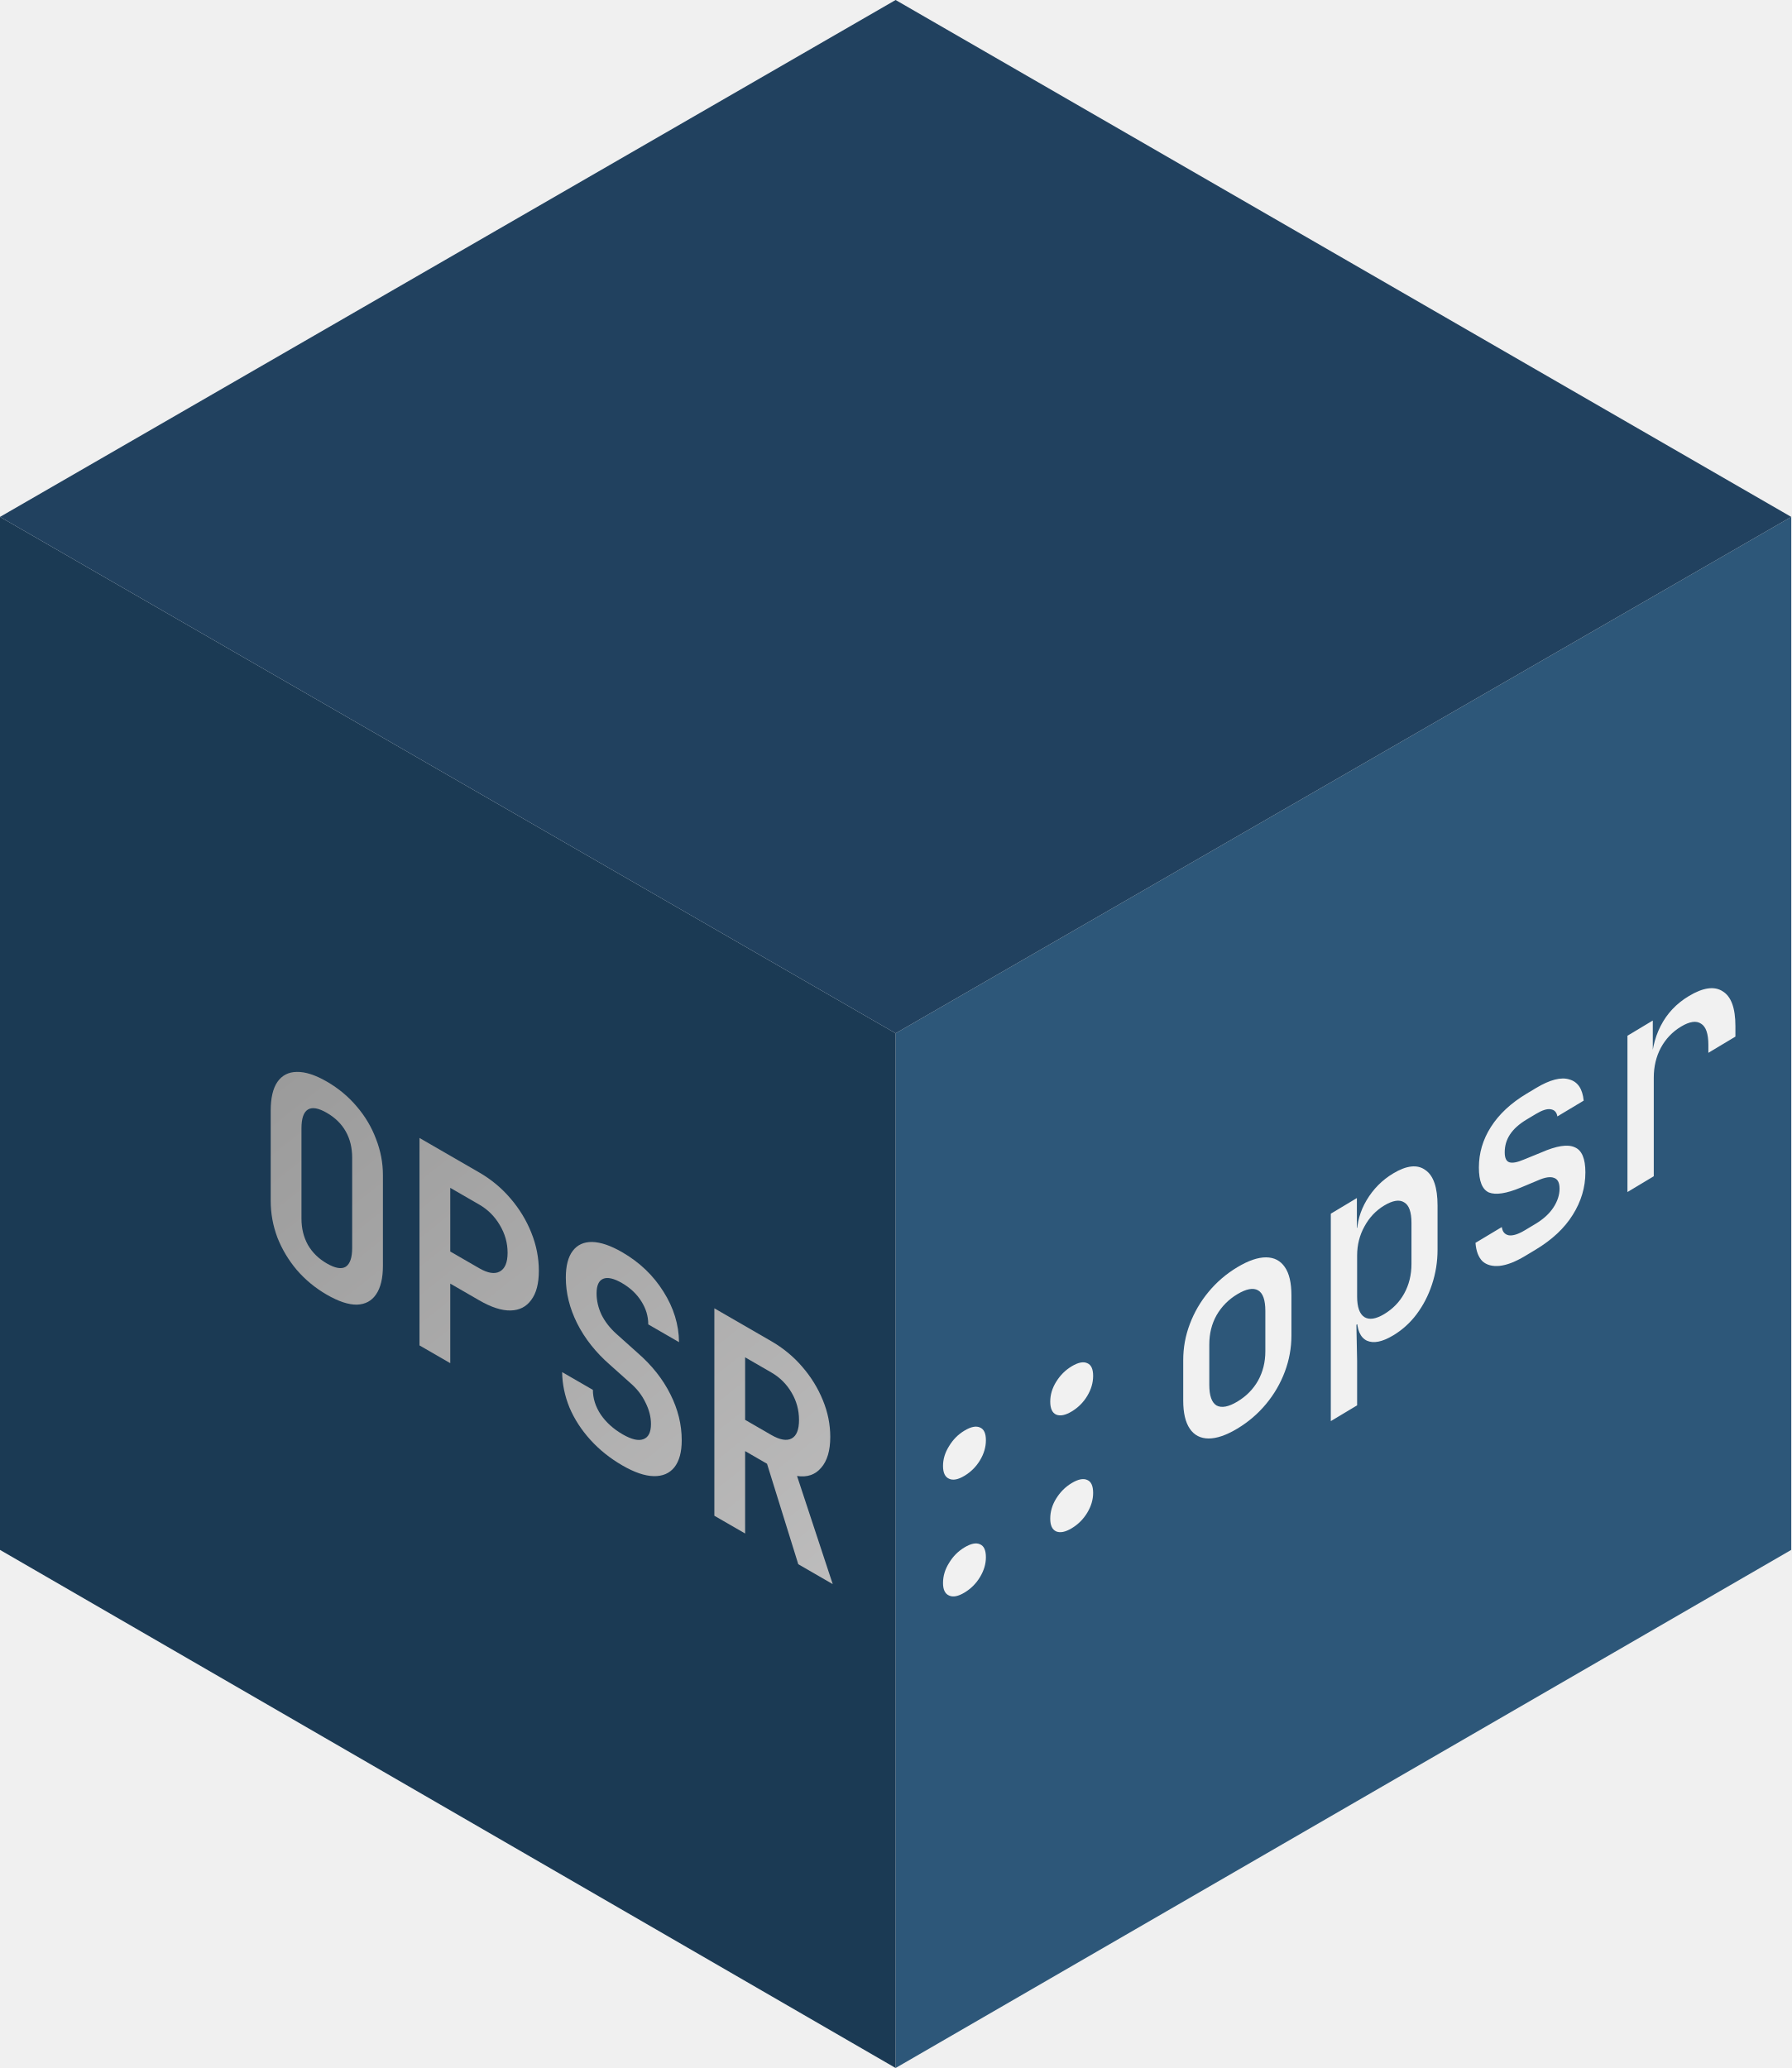
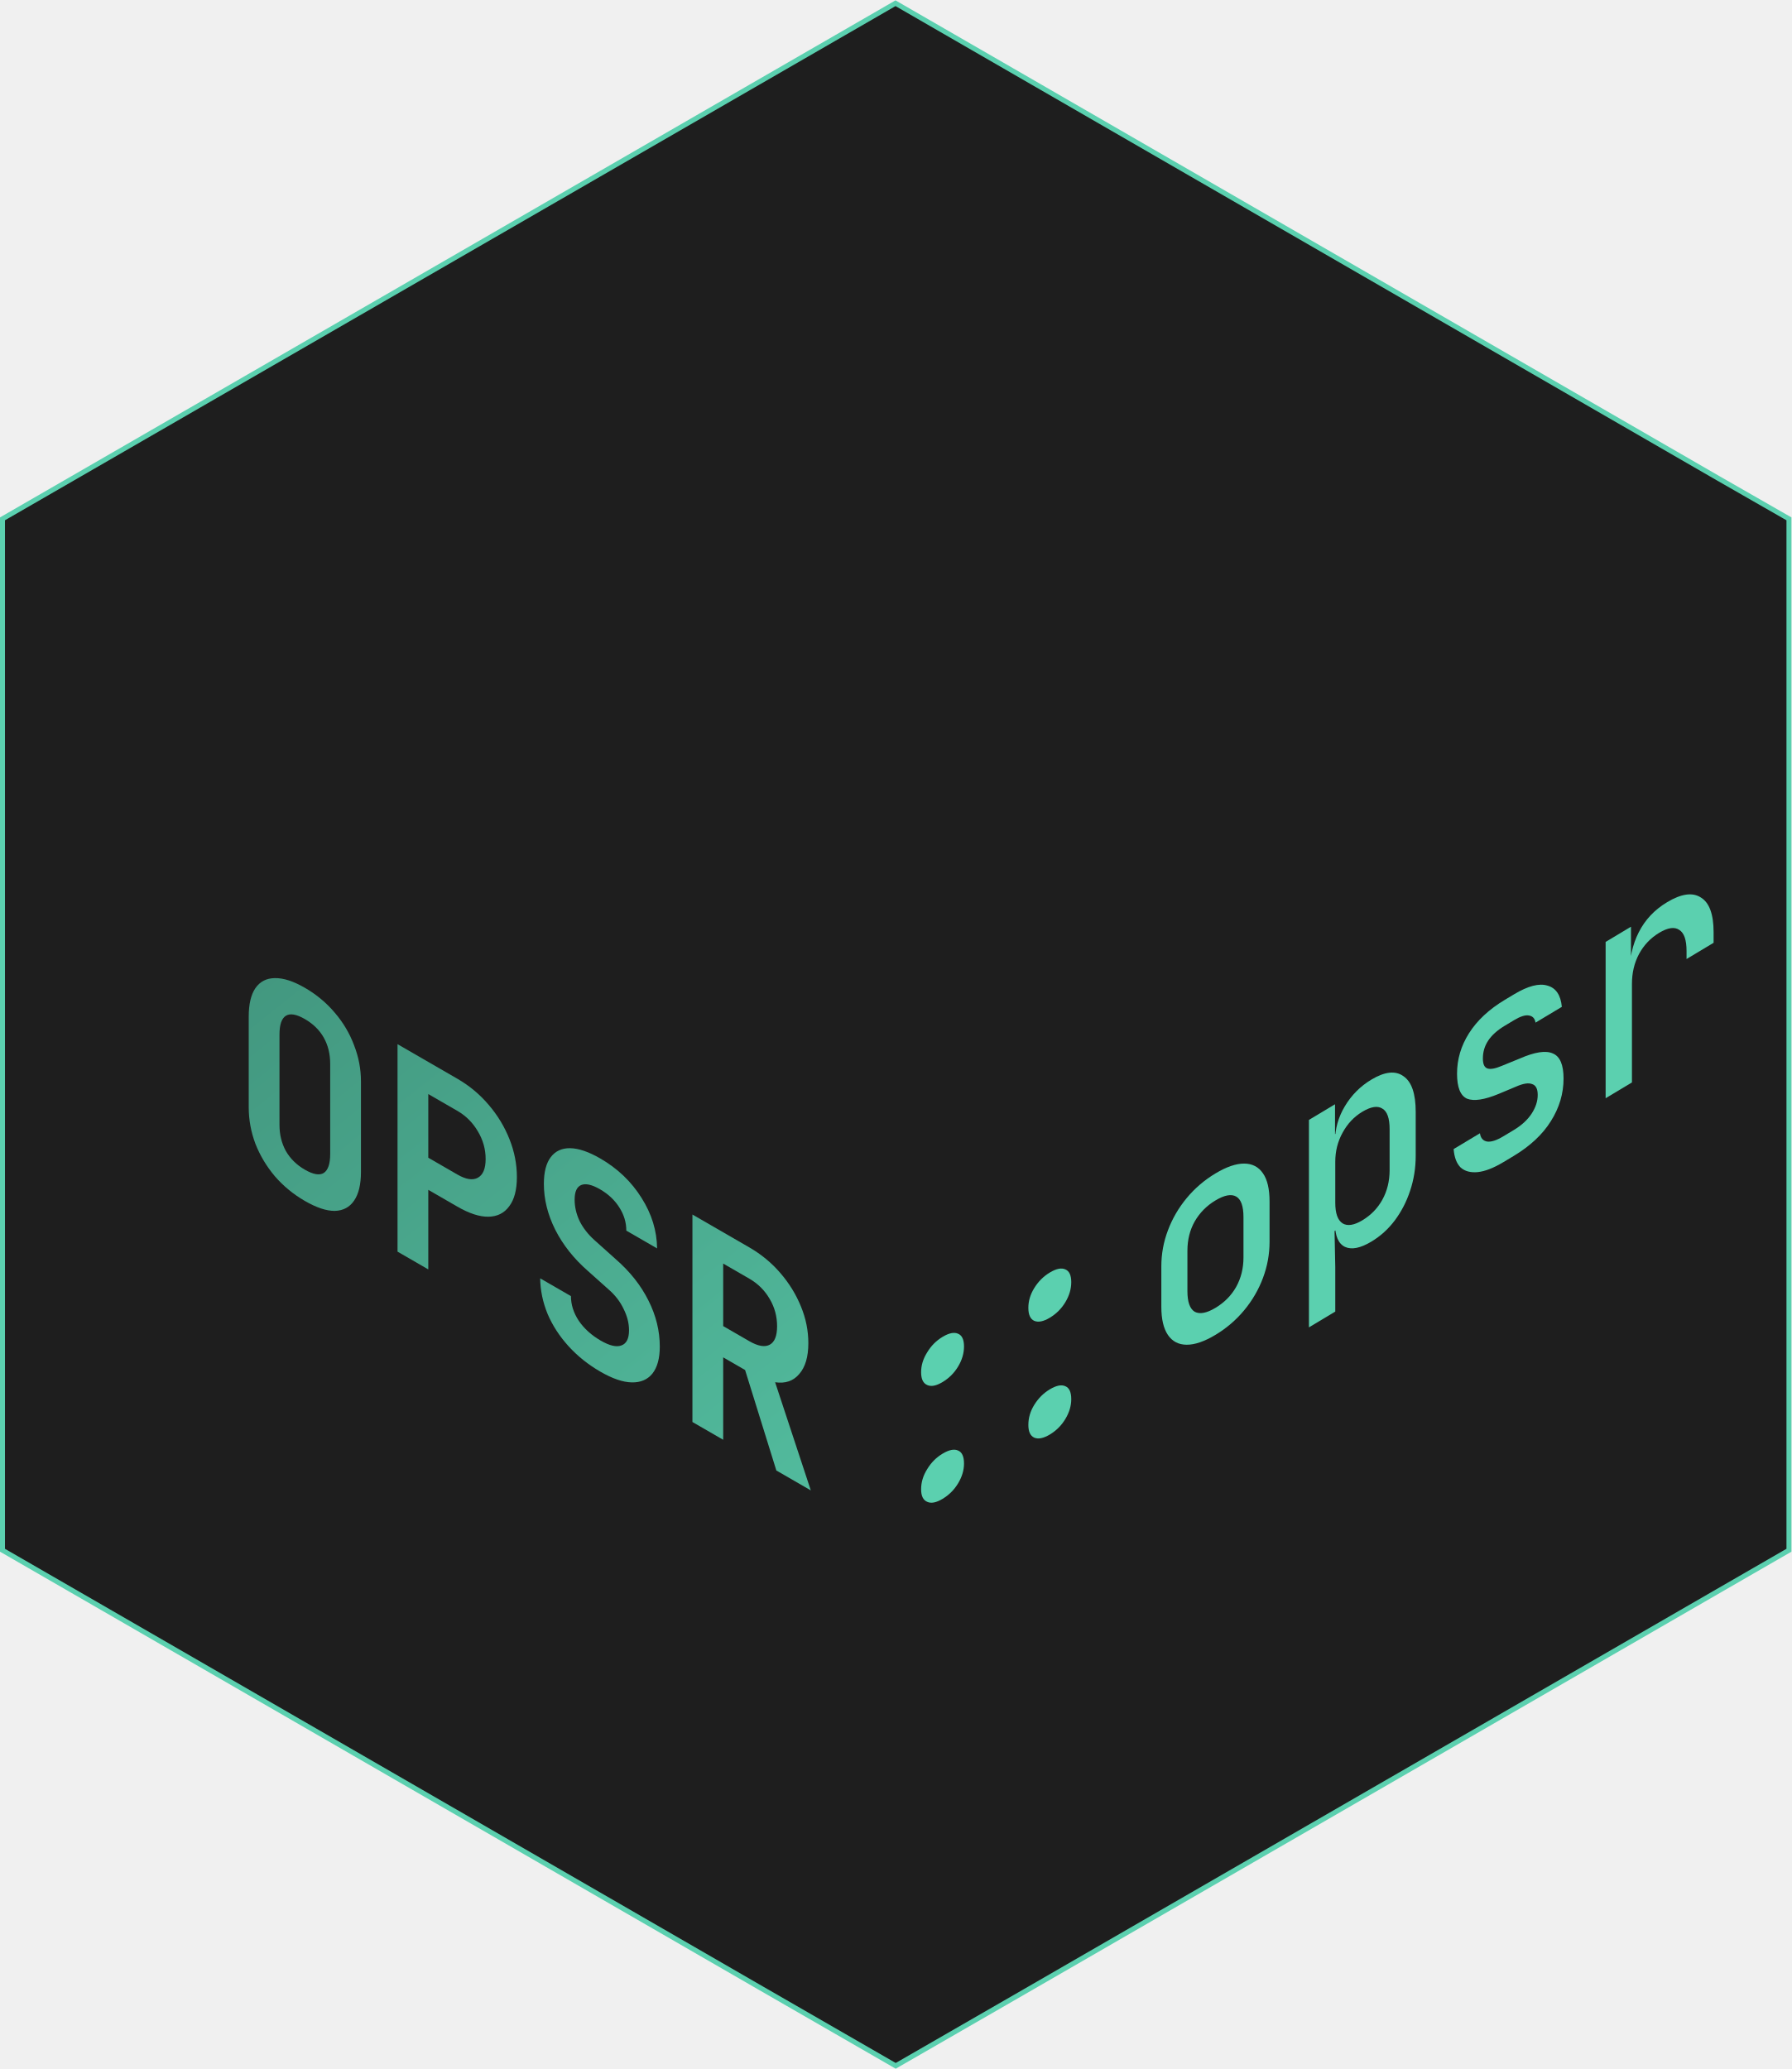
- <svg xmlns="http://www.w3.org/2000/svg" width="2521" height="2911" viewBox="0 0 2521 2911" fill="none">
-   <g clip-path="url(#clip0_13_70)">
-     <path d="M2521 727.6V2181.7L1260.5 2911V1454.5L2521 727.6Z" fill="#2D5779" />
-     <path d="M0 727.6V2181.7L1260.5 2911V1454.5L0 727.6Z" fill="#1B3A54" />
-     <path d="M0 727.6L1260.5 0L2521 727.6L1260.5 1454.5L0 727.6Z" fill="#21415F" />
-     <path d="M459.967 1822.48C443.804 1813.14 429.719 1801.53 417.713 1787.66C405.937 1773.66 396.816 1758.39 390.351 1741.86C384.117 1725.19 381 1708.05 381 1690.45V1563.25C381 1545.65 384.117 1532.25 390.351 1523.06C396.816 1513.72 405.937 1508.99 417.713 1508.86C429.719 1508.6 443.804 1513.14 459.967 1522.48C476.361 1531.95 490.445 1543.69 502.221 1557.69C513.997 1571.43 523.002 1586.63 529.236 1603.3C535.701 1619.84 538.934 1636.77 538.934 1654.1V1781.7C538.934 1799.3 535.701 1812.77 529.236 1822.1C523.002 1831.3 513.997 1836.09 502.221 1836.49C490.445 1836.62 476.361 1831.95 459.967 1822.48ZM459.967 1778.48C471.743 1785.28 480.632 1786.82 486.636 1783.09C492.639 1779.09 495.641 1770.29 495.641 1756.69V1629.49C495.641 1615.62 492.639 1603.35 486.636 1592.69C480.632 1582.02 471.743 1573.28 459.967 1566.48C448.191 1559.67 439.302 1558.14 433.298 1561.87C427.295 1565.6 424.293 1574.4 424.293 1588.27V1715.47C424.293 1729.07 427.295 1741.33 433.298 1752.27C439.532 1763.07 448.422 1771.81 459.967 1778.48Z" fill="url(#paint0_linear_13_70)" />
-     <path d="M590.404 1893.84V1601.84L674.566 1650.47C691.422 1660.21 706.084 1672.41 718.552 1687.08C731.251 1701.89 741.065 1718.09 747.991 1735.69C754.918 1753.03 758.382 1770.76 758.382 1788.9C758.382 1806.76 754.803 1820.43 747.645 1829.89C740.718 1839.49 731.021 1844.42 718.552 1844.68C706.084 1844.94 691.422 1840.21 674.566 1830.47L633.697 1806.86V1918.86L590.404 1893.84ZM633.697 1761.66L674.566 1785.27C686.573 1792.21 696.155 1793.74 703.313 1789.88C710.702 1785.88 714.396 1777.08 714.396 1763.48C714.396 1749.61 710.702 1736.55 703.313 1724.28C696.155 1712.14 686.573 1702.61 674.566 1695.67L633.697 1672.06V1761.66Z" fill="url(#paint1_linear_13_70)" />
-     <path d="M876.004 2062.85C858.687 2052.85 843.679 2040.84 830.979 2026.84C818.28 2012.84 808.467 1997.7 801.54 1981.43C794.844 1965.03 791.38 1948.36 791.149 1931.43L834.443 1956.44C834.443 1968.44 838.137 1980.04 845.526 1991.24C853.145 2002.31 863.42 2011.58 876.351 2019.05C888.819 2026.26 898.517 2028.53 905.444 2025.86C912.601 2023.33 916.18 2016.2 916.18 2004.47C916.18 1994.6 913.641 1984.6 908.561 1974.47C903.712 1964.2 896.67 1955.06 887.434 1947.06L858.341 1921.05C838.483 1903.71 823.129 1884.3 812.277 1862.83C801.655 1841.5 796.345 1820.03 796.345 1798.43C796.345 1781.9 799.577 1769.36 806.042 1760.83C812.507 1752.3 821.628 1748.1 833.404 1748.24C845.41 1748.51 859.495 1753.32 875.658 1762.65C900.133 1776.8 919.528 1795.34 933.844 1818.27C948.16 1840.94 955.433 1864.61 955.664 1889.28L912.371 1864.27C912.371 1852.8 909.138 1842 902.673 1831.86C896.208 1821.46 887.087 1812.86 875.312 1806.05C863.998 1799.52 855.223 1797.51 848.989 1800.05C842.755 1802.58 839.638 1809.44 839.638 1820.64C839.638 1830.78 841.947 1840.78 846.565 1850.65C851.414 1860.38 858.341 1869.32 867.346 1877.45L897.478 1904.46C917.566 1921.93 932.92 1941.34 943.542 1962.68C954.163 1983.75 959.474 2005.35 959.474 2027.48C959.474 2044.01 956.01 2056.68 949.083 2065.48C942.156 2074.01 932.459 2078.14 919.99 2077.87C907.522 2077.6 892.86 2072.59 876.004 2062.85Z" fill="url(#paint2_linear_13_70)" />
-     <path d="M1005.4 2133.62V1841.62L1085.41 1887.84C1102.26 1897.58 1116.81 1909.59 1129.05 1923.86C1141.52 1938.26 1151.21 1954 1158.14 1971.07C1165.07 1987.87 1168.53 2005.07 1168.53 2022.67C1168.53 2041.87 1164.26 2056.34 1155.72 2066.07C1147.4 2075.93 1136.09 2079.79 1121.77 2077.66L1171.99 2229.87L1123.51 2201.86L1079.52 2060.44L1048.7 2042.63V2158.63L1005.4 2133.62ZM1048.7 1998.63L1085.41 2019.84C1097.65 2026.91 1107.23 2028.58 1114.16 2024.85C1121.08 2021.12 1124.55 2012.46 1124.55 1998.86C1124.55 1984.99 1121.08 1972.19 1114.16 1960.45C1107.23 1948.45 1097.65 1938.91 1085.41 1931.84L1048.7 1910.63V1998.63Z" fill="url(#paint3_linear_13_70)" />
-     <path d="M1357.4 2077.4C1348.48 2082.75 1341.28 2084.14 1335.79 2081.56C1330.07 2079.13 1327.22 2073.11 1327.22 2063.51C1327.22 2053.91 1330.07 2044.59 1335.79 2035.56C1341.28 2026.4 1348.48 2019.15 1357.4 2013.8C1366.55 2008.31 1373.86 2006.85 1379.35 2009.43C1384.84 2011.73 1387.58 2017.69 1387.58 2027.29C1387.58 2036.89 1384.84 2046.27 1379.35 2055.43C1373.86 2064.59 1366.55 2071.91 1357.4 2077.4ZM1357.4 2241.8C1348.48 2247.15 1341.28 2248.54 1335.79 2245.96C1330.07 2243.53 1327.22 2237.64 1327.22 2228.31C1327.22 2218.44 1330.07 2208.99 1335.79 2199.96C1341.28 2190.8 1348.48 2183.55 1357.4 2178.2C1366.55 2172.71 1373.86 2171.25 1379.35 2173.83C1384.84 2176.13 1387.58 2182.22 1387.58 2192.09C1387.58 2201.42 1384.84 2210.67 1379.35 2219.83C1373.86 2228.99 1366.55 2236.31 1357.4 2241.8ZM1508.32 1986.85C1499.4 1992.2 1492.08 1993.65 1486.37 1991.22C1480.88 1988.64 1478.13 1982.56 1478.13 1972.96C1478.13 1963.36 1480.88 1954.11 1486.37 1945.22C1492.08 1935.92 1499.4 1928.6 1508.32 1923.25C1517.46 1917.76 1524.78 1916.3 1530.27 1918.88C1535.76 1921.18 1538.5 1927.14 1538.5 1936.74C1538.5 1946.34 1535.76 1955.72 1530.27 1964.88C1524.78 1974.03 1517.46 1981.36 1508.32 1986.85ZM1508.32 2151.25C1499.4 2156.6 1492.08 2158.05 1486.37 2155.62C1480.88 2153.04 1478.13 2147.09 1478.13 2137.76C1478.13 2127.89 1480.88 2118.51 1486.37 2109.62C1492.08 2100.32 1499.4 2093 1508.32 2087.65C1517.46 2082.16 1524.78 2080.7 1530.27 2083.28C1535.76 2085.58 1538.5 2091.67 1538.5 2101.54C1538.5 2110.87 1535.76 2120.12 1530.27 2129.28C1524.78 2138.43 1517.46 2145.76 1508.32 2151.25Z" fill="#F1F1F1" />
-     <path d="M1741.42 2010.98C1725.87 2020.31 1712.38 2024.94 1700.95 2024.87C1689.52 2024.79 1680.71 2020.21 1674.54 2011.11C1668.36 2002.02 1665.28 1988.8 1665.28 1971.47V1914.67C1665.28 1897.07 1668.36 1880.15 1674.54 1863.91C1680.71 1847.41 1689.52 1832.26 1700.95 1818.47C1712.38 1804.67 1725.87 1793.11 1741.42 1783.78C1756.97 1774.45 1770.46 1769.83 1781.9 1769.9C1793.33 1769.97 1802.13 1774.56 1808.31 1783.65C1814.48 1792.48 1817.57 1805.7 1817.57 1823.3V1880.1C1817.57 1897.43 1814.48 1914.35 1808.31 1930.85C1802.13 1947.36 1793.33 1962.51 1781.9 1976.3C1770.46 1990.09 1756.97 2001.65 1741.42 2010.98ZM1741.42 1972.98C1754 1965.44 1763.72 1955.61 1770.58 1943.49C1777.44 1931.11 1780.87 1917.32 1780.87 1902.12V1845.32C1780.87 1829.85 1777.44 1820.18 1770.58 1816.29C1763.72 1812.41 1754 1814.24 1741.42 1821.78C1729.07 1829.19 1719.36 1839.02 1712.27 1851.28C1705.41 1863.39 1701.98 1877.18 1701.98 1892.65V1949.45C1701.98 1964.65 1705.41 1974.33 1712.27 1978.48C1719.36 1982.22 1729.07 1980.39 1741.42 1972.98Z" fill="#F1F1F1" />
-     <path d="M1873 2000.44V1708.44L1909.7 1686.42V1728.42L1917.59 1723.68L1909.7 1738.42C1909.7 1721.08 1914.27 1704.74 1923.42 1689.39C1932.8 1673.63 1945.26 1661.08 1960.81 1651.75C1979.79 1640.37 1994.88 1638.78 2006.08 1646.99C2017.52 1654.79 2023.23 1671.5 2023.23 1697.1V1759.1C2023.23 1776.16 2020.6 1792.54 2015.34 1808.23C2010.31 1823.52 2003.11 1837.44 1993.73 1850C1984.59 1862.15 1973.61 1872.07 1960.81 1879.75C1945.49 1888.95 1933.14 1891.42 1923.76 1887.18C1914.39 1882.67 1909.7 1871.75 1909.7 1854.42L1917.59 1859.68L1909.01 1864.83L1910.04 1915.41V1978.21L1873 2000.44ZM1948.12 1849.77C1960.23 1842.5 1969.61 1832.87 1976.24 1820.89C1983.1 1808.51 1986.53 1794.59 1986.53 1779.12V1721.52C1986.53 1706.05 1983.1 1696.38 1976.24 1692.49C1969.61 1688.2 1960.23 1689.7 1948.12 1696.97C1936.45 1703.97 1927.19 1713.79 1920.33 1726.44C1913.47 1738.82 1910.04 1752.48 1910.04 1767.41V1825.01C1910.04 1839.94 1913.47 1849.62 1920.33 1854.04C1927.19 1858.19 1936.45 1856.77 1948.12 1849.77Z" fill="#F1F1F1" />
-     <path d="M2146.23 1768.1C2132.74 1776.19 2120.85 1780.79 2110.56 1781.9C2100.5 1782.87 2092.5 1780.74 2086.55 1775.51C2080.84 1769.87 2077.52 1761.19 2076.61 1749.47L2113.65 1727.25C2114.56 1733.9 2117.88 1737.78 2123.6 1738.88C2129.31 1739.72 2136.86 1737.32 2146.23 1731.7L2160.98 1722.85C2172.19 1716.12 2180.65 1708.38 2186.36 1699.62C2192.08 1690.86 2194.94 1682.07 2194.94 1673.27C2194.94 1664.74 2192.31 1659.65 2187.05 1658.01C2182.02 1655.96 2174.47 1657.15 2164.41 1661.59L2140.06 1671.8C2119.94 1680.14 2105.07 1682.39 2095.47 1678.56C2086.1 1674.31 2081.41 1662.59 2081.41 1643.39C2081.41 1623.13 2087.01 1604.16 2098.21 1586.51C2109.65 1568.45 2126.45 1552.76 2148.63 1539.46L2161.67 1531.64C2181.33 1519.84 2197 1515.77 2208.66 1519.44C2220.55 1522.71 2227.3 1532.66 2228.9 1549.3L2191.85 1571.53C2190.94 1565.67 2187.85 1562.33 2182.59 1561.48C2177.56 1560.5 2170.59 1562.69 2161.67 1568.04L2148.63 1575.86C2137.89 1582.3 2130 1589.44 2124.97 1597.26C2120.17 1604.67 2117.77 1612.91 2117.77 1621.98C2117.77 1629.98 2119.94 1634.67 2124.28 1636.07C2128.63 1637.46 2135.37 1636.21 2144.52 1632.33L2169.56 1622.1C2190.82 1612.81 2206.37 1610.41 2216.21 1614.91C2226.27 1619.01 2231.3 1630.79 2231.3 1650.26C2231.3 1671.33 2225.35 1691.29 2213.46 1710.16C2201.8 1728.89 2184.31 1745.25 2160.98 1759.25L2146.23 1768.1Z" fill="#F1F1F1" />
-     <path d="M2290.5 1677.94V1457.94L2326.17 1436.53V1478.53L2335.09 1473.18L2323.77 1505.97C2323.77 1482.24 2328.23 1461.7 2337.15 1444.35C2346.07 1426.73 2359.33 1412.64 2376.94 1402.08C2397.06 1390 2412.95 1387.8 2424.61 1395.47C2436.5 1402.73 2442.45 1419.03 2442.45 1444.37V1459.17L2404.38 1482.01V1470.81C2404.38 1455.08 2400.95 1445.14 2394.09 1440.99C2387.46 1436.43 2378.08 1437.79 2365.96 1445.06C2353.84 1452.33 2344.35 1462.29 2337.49 1474.94C2330.86 1487.45 2327.55 1501.44 2327.55 1516.91V1655.71L2290.5 1677.94Z" fill="#F1F1F1" />
+ <svg xmlns="http://www.w3.org/2000/svg" width="2521" height="2912" viewBox="0 0 2521 2912" fill="none">
+   <g clip-path="url(#clip0_15_1511)">
+     <path d="M2418.05 673.231L2418.06 673.237L2517.5 730.228V2181.88L2418.75 2238.87L2420.5 2241.9L2418.75 2238.87L1453.95 2796.07L1453.95 2796.07L1260.5 2907.56L1067.05 2796.07L1067.05 2796.07L102.25 2238.87L100.5 2241.9L102.249 2238.87L3.5 2181.88V730.221L102.249 673.231L102.25 673.231L1055.15 122.931L1260.2 4.541L1465.25 122.931L2418.05 673.231Z" fill="#1E1E1E" stroke="#5BD0AF" stroke-width="7" />
+     <path d="M428.981 1690.25C412.818 1680.91 398.733 1669.3 386.726 1655.43C374.951 1641.43 365.83 1626.16 359.365 1609.63C353.131 1592.96 350.014 1575.82 350.014 1558.22V1431.02C350.014 1413.42 353.131 1400.02 359.365 1390.83C365.83 1381.49 374.951 1376.76 386.726 1376.63C398.733 1376.37 412.818 1380.91 428.981 1390.25C445.374 1399.72 459.459 1411.46 471.235 1425.46C483.011 1439.2 492.016 1454.4 498.25 1471.07C504.715 1487.61 507.947 1504.54 507.947 1521.87V1649.47C507.947 1667.07 504.715 1680.54 498.25 1689.87C492.016 1699.07 483.011 1703.87 471.235 1704.26C459.459 1704.39 445.374 1699.72 428.981 1690.25ZM428.981 1646.25C440.756 1653.05 449.646 1654.59 455.649 1650.86C461.653 1646.86 464.654 1638.06 464.654 1624.46V1497.26C464.654 1483.39 461.653 1471.13 455.649 1460.46C449.646 1449.79 440.756 1441.05 428.981 1434.25C417.205 1427.44 408.315 1425.91 402.312 1429.64C396.309 1433.37 393.307 1442.17 393.307 1456.04V1583.24C393.307 1596.84 396.309 1609.1 402.312 1620.04C408.546 1630.84 417.436 1639.58 428.981 1646.25Z" fill="url(#paint0_linear_15_1511)" />
+     <path d="M559.418 1761.61V1469.61L643.58 1518.24C660.435 1527.98 675.097 1540.18 687.566 1554.85C700.265 1569.66 710.078 1585.86 717.005 1603.46C723.932 1620.8 727.396 1638.53 727.396 1656.67C727.396 1674.53 723.817 1688.2 716.659 1697.66C709.732 1707.26 700.034 1712.19 687.566 1712.45C675.097 1712.72 660.435 1707.98 643.58 1698.24L602.711 1674.63V1786.63L559.418 1761.61ZM602.711 1629.43L643.58 1653.04C655.586 1659.98 665.169 1661.51 672.327 1657.65C679.715 1653.65 683.41 1644.85 683.41 1631.25C683.41 1617.38 679.715 1604.32 672.327 1592.05C665.169 1579.91 655.586 1570.38 643.58 1563.44L602.711 1539.83V1629.43Z" fill="url(#paint1_linear_15_1511)" />
+     <path d="M845.018 1930.63C827.701 1920.62 812.692 1908.61 799.993 1894.61C787.294 1880.61 777.48 1865.47 770.553 1849.2C763.857 1832.8 760.394 1816.13 760.163 1799.2L803.456 1824.21C803.456 1836.21 807.151 1847.81 814.539 1859.02C822.159 1870.08 832.434 1879.35 845.364 1886.83C857.833 1894.03 867.53 1896.3 874.457 1893.63C881.615 1891.1 885.194 1883.97 885.194 1872.24C885.194 1862.37 882.654 1852.37 877.574 1842.24C872.726 1831.97 865.683 1822.83 856.447 1814.83L827.354 1788.82C807.497 1771.48 792.142 1752.07 781.29 1730.6C770.669 1709.27 765.358 1687.8 765.358 1666.2C765.358 1649.67 768.591 1637.13 775.056 1628.6C781.521 1620.07 790.642 1615.87 802.417 1616.01C814.424 1616.28 828.509 1621.09 844.672 1630.43C869.147 1644.57 888.542 1663.11 902.858 1686.04C917.173 1708.71 924.447 1732.38 924.677 1757.05L881.384 1732.04C881.384 1720.57 878.152 1709.77 871.687 1699.63C865.221 1689.23 856.101 1680.63 844.325 1673.82C833.011 1667.29 824.237 1665.29 818.003 1667.82C811.769 1670.35 808.652 1677.21 808.652 1688.41C808.652 1698.55 810.961 1708.55 815.578 1718.42C820.427 1728.15 827.354 1737.09 836.359 1745.22L866.491 1772.23C886.579 1789.71 901.934 1809.11 912.555 1830.45C923.177 1851.52 928.487 1873.12 928.487 1895.25C928.487 1911.79 925.024 1924.45 918.097 1933.25C911.17 1941.78 901.472 1945.91 889.004 1945.64C876.535 1945.37 861.873 1940.36 845.018 1930.63Z" fill="url(#paint2_linear_15_1511)" />
+     <path d="M974.416 2001.39V1709.39L1054.42 1755.61C1071.28 1765.35 1085.82 1777.36 1098.06 1791.63C1110.53 1806.03 1120.23 1821.77 1127.15 1838.84C1134.08 1855.64 1137.54 1872.84 1137.54 1890.44C1137.54 1909.64 1133.27 1924.11 1124.73 1933.84C1116.42 1943.7 1105.1 1947.56 1090.79 1945.43L1141.01 2097.64L1092.52 2069.63L1048.53 1928.21L1017.71 1910.4V2026.4L974.416 2001.39ZM1017.71 1866.4L1054.42 1887.61C1066.66 1894.68 1076.24 1896.35 1083.17 1892.62C1090.1 1888.89 1093.56 1880.23 1093.56 1866.63C1093.56 1852.76 1090.1 1839.96 1083.17 1828.22C1076.24 1816.22 1066.66 1806.68 1054.42 1799.61L1017.71 1778.4V1866.4Z" fill="url(#paint3_linear_15_1511)" />
+     <path d="M1326.41 1945.17C1317.5 1950.52 1310.29 1951.91 1304.8 1949.33C1299.09 1946.9 1296.23 1940.88 1296.23 1931.28C1296.23 1921.68 1299.09 1912.36 1304.8 1903.33C1310.29 1894.17 1317.5 1886.92 1326.41 1881.57C1335.56 1876.08 1342.88 1874.62 1348.36 1877.2C1353.85 1879.5 1356.6 1885.46 1356.6 1895.06C1356.6 1904.66 1353.85 1914.04 1348.36 1923.2C1342.88 1932.36 1335.56 1939.68 1326.41 1945.17ZM1326.41 2109.57C1317.5 2114.92 1310.29 2116.31 1304.8 2113.73C1299.09 2111.3 1296.23 2105.41 1296.23 2096.08C1296.23 2086.21 1299.09 2076.76 1304.8 2067.73C1310.29 2058.57 1317.5 2051.32 1326.41 2045.97C1335.56 2040.48 1342.88 2039.02 1348.36 2041.6C1353.85 2043.9 1356.6 2049.99 1356.6 2059.86C1356.6 2069.19 1353.85 2078.44 1348.36 2087.6C1342.88 2096.76 1335.56 2104.08 1326.41 2109.57ZM1477.33 1854.62C1468.41 1859.97 1461.1 1861.42 1455.38 1858.99C1449.89 1856.41 1447.15 1850.33 1447.15 1840.73C1447.15 1831.13 1449.89 1821.88 1455.38 1812.99C1461.1 1803.69 1468.41 1796.37 1477.33 1791.02C1486.48 1785.53 1493.8 1784.07 1499.28 1786.65C1504.77 1788.95 1507.52 1794.91 1507.52 1804.51C1507.52 1814.11 1504.77 1823.49 1499.28 1832.65C1493.8 1841.81 1486.48 1849.13 1477.33 1854.62ZM1477.33 2019.02C1468.41 2024.37 1461.1 2025.82 1455.38 2023.39C1449.89 2020.81 1447.15 2014.86 1447.15 2005.53C1447.15 1995.66 1449.89 1986.28 1455.38 1977.39C1461.1 1968.09 1468.41 1960.77 1477.33 1955.42C1486.48 1949.93 1493.8 1948.47 1499.28 1951.05C1504.77 1953.35 1507.52 1959.44 1507.52 1969.31C1507.52 1978.64 1504.77 1987.89 1499.28 1997.05C1493.8 2006.21 1486.48 2013.53 1477.33 2019.02Z" fill="#5BD0AF" />
+     <path d="M1710.44 1878.75C1694.89 1888.08 1681.4 1892.71 1669.96 1892.64C1658.53 1892.57 1649.73 1887.98 1643.55 1878.89C1637.38 1869.79 1634.29 1856.57 1634.29 1839.24V1782.44C1634.29 1764.84 1637.38 1747.92 1643.55 1731.69C1649.73 1715.18 1658.53 1700.03 1669.96 1686.24C1681.4 1672.45 1694.89 1660.88 1710.44 1651.55C1725.99 1642.22 1739.48 1637.6 1750.91 1637.67C1762.34 1637.74 1771.15 1642.33 1777.32 1651.42C1783.49 1660.25 1786.58 1673.47 1786.58 1691.07V1747.87C1786.58 1765.2 1783.49 1782.12 1777.32 1798.62C1771.15 1815.13 1762.34 1830.28 1750.91 1844.07C1739.48 1857.86 1725.99 1869.42 1710.44 1878.75ZM1710.44 1840.75C1723.01 1833.21 1732.73 1823.38 1739.59 1811.26C1746.45 1798.88 1749.88 1785.09 1749.88 1769.89V1713.09C1749.88 1697.62 1746.45 1687.95 1739.59 1684.06C1732.73 1680.18 1723.01 1682.01 1710.44 1689.55C1698.09 1696.96 1688.37 1706.79 1681.28 1719.05C1674.42 1731.16 1670.99 1744.95 1670.99 1760.42V1817.22C1670.99 1832.42 1674.42 1842.1 1681.28 1846.25C1688.37 1849.99 1698.09 1848.16 1710.44 1840.75Z" fill="#5BD0AF" />
+     <path d="M1842.01 1868.21V1576.21L1878.71 1554.19V1596.19L1886.6 1591.45L1878.71 1606.19C1878.71 1588.85 1883.29 1572.51 1892.43 1557.16C1901.81 1541.4 1914.27 1528.85 1929.82 1519.52C1948.8 1508.14 1963.89 1506.55 1975.1 1514.76C1986.53 1522.57 1992.25 1539.27 1992.25 1564.87V1626.87C1992.25 1643.94 1989.62 1660.31 1984.36 1676C1979.33 1691.29 1972.12 1705.21 1962.75 1717.77C1953.6 1729.92 1942.63 1739.84 1929.82 1747.52C1914.5 1756.72 1902.15 1759.19 1892.78 1754.95C1883.4 1750.44 1878.71 1739.52 1878.71 1722.19L1886.6 1727.45L1878.03 1732.6L1879.06 1783.18V1845.98L1842.01 1868.21ZM1917.13 1717.54C1929.25 1710.27 1938.62 1700.64 1945.26 1688.66C1952.11 1676.28 1955.54 1662.36 1955.54 1646.89V1589.29C1955.54 1573.82 1952.11 1564.15 1945.26 1560.26C1938.62 1555.98 1929.25 1557.47 1917.13 1564.74C1905.47 1571.74 1896.21 1581.56 1889.35 1594.21C1882.49 1606.59 1879.06 1620.25 1879.06 1635.18V1692.78C1879.06 1707.72 1882.49 1717.39 1889.35 1721.81C1896.21 1725.96 1905.47 1724.54 1917.13 1717.54Z" fill="#5BD0AF" />
+     <path d="M2115.25 1635.87C2101.76 1643.96 2089.87 1648.56 2079.58 1649.67C2069.51 1650.64 2061.51 1648.51 2055.57 1643.28C2049.85 1637.64 2046.53 1628.96 2045.62 1617.24L2082.66 1595.02C2083.58 1601.67 2086.89 1605.55 2092.61 1606.65C2098.33 1607.49 2105.87 1605.09 2115.25 1599.47L2130 1590.62C2141.2 1583.9 2149.66 1576.15 2155.38 1567.39C2161.09 1558.63 2163.95 1549.84 2163.95 1541.04C2163.95 1532.51 2161.32 1527.42 2156.06 1525.78C2151.03 1523.73 2143.49 1524.92 2133.43 1529.36L2109.07 1539.57C2088.95 1547.91 2074.09 1550.16 2064.48 1546.33C2055.11 1542.08 2050.42 1530.36 2050.42 1511.16C2050.42 1490.9 2056.02 1471.94 2067.23 1454.28C2078.66 1436.22 2095.47 1420.54 2117.65 1407.23L2130.68 1399.41C2150.35 1387.61 2166.01 1383.54 2177.67 1387.21C2189.56 1390.48 2196.31 1400.43 2197.91 1417.07L2160.87 1439.3C2159.95 1433.45 2156.86 1430.1 2151.61 1429.25C2146.57 1428.27 2139.6 1430.46 2130.68 1435.81L2117.65 1443.63C2106.9 1450.08 2099.01 1457.21 2093.98 1465.03C2089.18 1472.44 2086.78 1480.68 2086.78 1489.75C2086.78 1497.75 2088.95 1502.45 2093.3 1503.84C2097.64 1505.23 2104.39 1503.98 2113.53 1500.1L2138.57 1489.87C2159.84 1480.58 2175.39 1478.18 2185.22 1482.68C2195.28 1486.78 2200.31 1498.56 2200.31 1518.03C2200.31 1539.1 2194.37 1559.06 2182.48 1577.93C2170.81 1596.66 2153.32 1613.02 2130 1627.02L2115.25 1635.87Z" fill="#5BD0AF" />
+     <path d="M2259.52 1545.71V1325.71L2295.19 1304.3V1346.3L2304.11 1340.95L2292.79 1373.74C2292.79 1350.01 2297.25 1329.47 2306.16 1312.12C2315.08 1294.5 2328.34 1280.41 2345.95 1269.85C2366.07 1257.77 2381.97 1255.57 2393.63 1263.24C2405.52 1270.51 2411.46 1286.8 2411.46 1312.14V1326.94L2373.39 1349.78V1338.58C2373.39 1322.85 2369.96 1312.91 2363.1 1308.76C2356.47 1304.2 2347.09 1305.56 2334.97 1312.83C2322.86 1320.1 2313.37 1330.06 2306.51 1342.71C2299.87 1355.22 2296.56 1369.21 2296.56 1384.68V1523.48L2259.52 1545.71Z" fill="#5BD0AF" />
  </g>
  <defs>
-     <linearGradient id="paint0_linear_13_70" x1="-277.439" y1="1968.95" x2="820.28" y2="3352.43" gradientUnits="userSpaceOnUse">
-       <stop stop-color="#999999" />
-       <stop offset="1" stop-color="#D2D1D1" />
+     <linearGradient id="paint0_linear_15_1511" x1="-308.426" y1="1836.72" x2="789.293" y2="3220.2" gradientUnits="userSpaceOnUse">
+       <stop stop-color="#42967E" />
+       <stop offset="1" stop-color="#5BD0AF" />
    </linearGradient>
-     <linearGradient id="paint1_linear_13_70" x1="-277.439" y1="1968.95" x2="820.28" y2="3352.43" gradientUnits="userSpaceOnUse">
-       <stop stop-color="#999999" />
-       <stop offset="1" stop-color="#D2D1D1" />
+     <linearGradient id="paint1_linear_15_1511" x1="-308.426" y1="1836.72" x2="789.293" y2="3220.2" gradientUnits="userSpaceOnUse">
+       <stop stop-color="#42967E" />
+       <stop offset="1" stop-color="#5BD0AF" />
    </linearGradient>
-     <linearGradient id="paint2_linear_13_70" x1="-277.439" y1="1968.95" x2="820.28" y2="3352.43" gradientUnits="userSpaceOnUse">
-       <stop stop-color="#999999" />
-       <stop offset="1" stop-color="#D2D1D1" />
+     <linearGradient id="paint2_linear_15_1511" x1="-308.426" y1="1836.72" x2="789.293" y2="3220.2" gradientUnits="userSpaceOnUse">
+       <stop stop-color="#42967E" />
+       <stop offset="1" stop-color="#5BD0AF" />
    </linearGradient>
-     <linearGradient id="paint3_linear_13_70" x1="-277.439" y1="1968.95" x2="820.28" y2="3352.43" gradientUnits="userSpaceOnUse">
-       <stop stop-color="#999999" />
-       <stop offset="1" stop-color="#D2D1D1" />
+     <linearGradient id="paint3_linear_15_1511" x1="-308.426" y1="1836.72" x2="789.293" y2="3220.2" gradientUnits="userSpaceOnUse">
+       <stop stop-color="#42967E" />
+       <stop offset="1" stop-color="#5BD0AF" />
    </linearGradient>
-     <clipPath id="clip0_13_70">
-       <rect width="2521" height="2911" fill="white" />
+     <clipPath id="clip0_15_1511">
+       <rect width="2521" height="2911" fill="white" transform="translate(0 0.5)" />
    </clipPath>
  </defs>
</svg>
